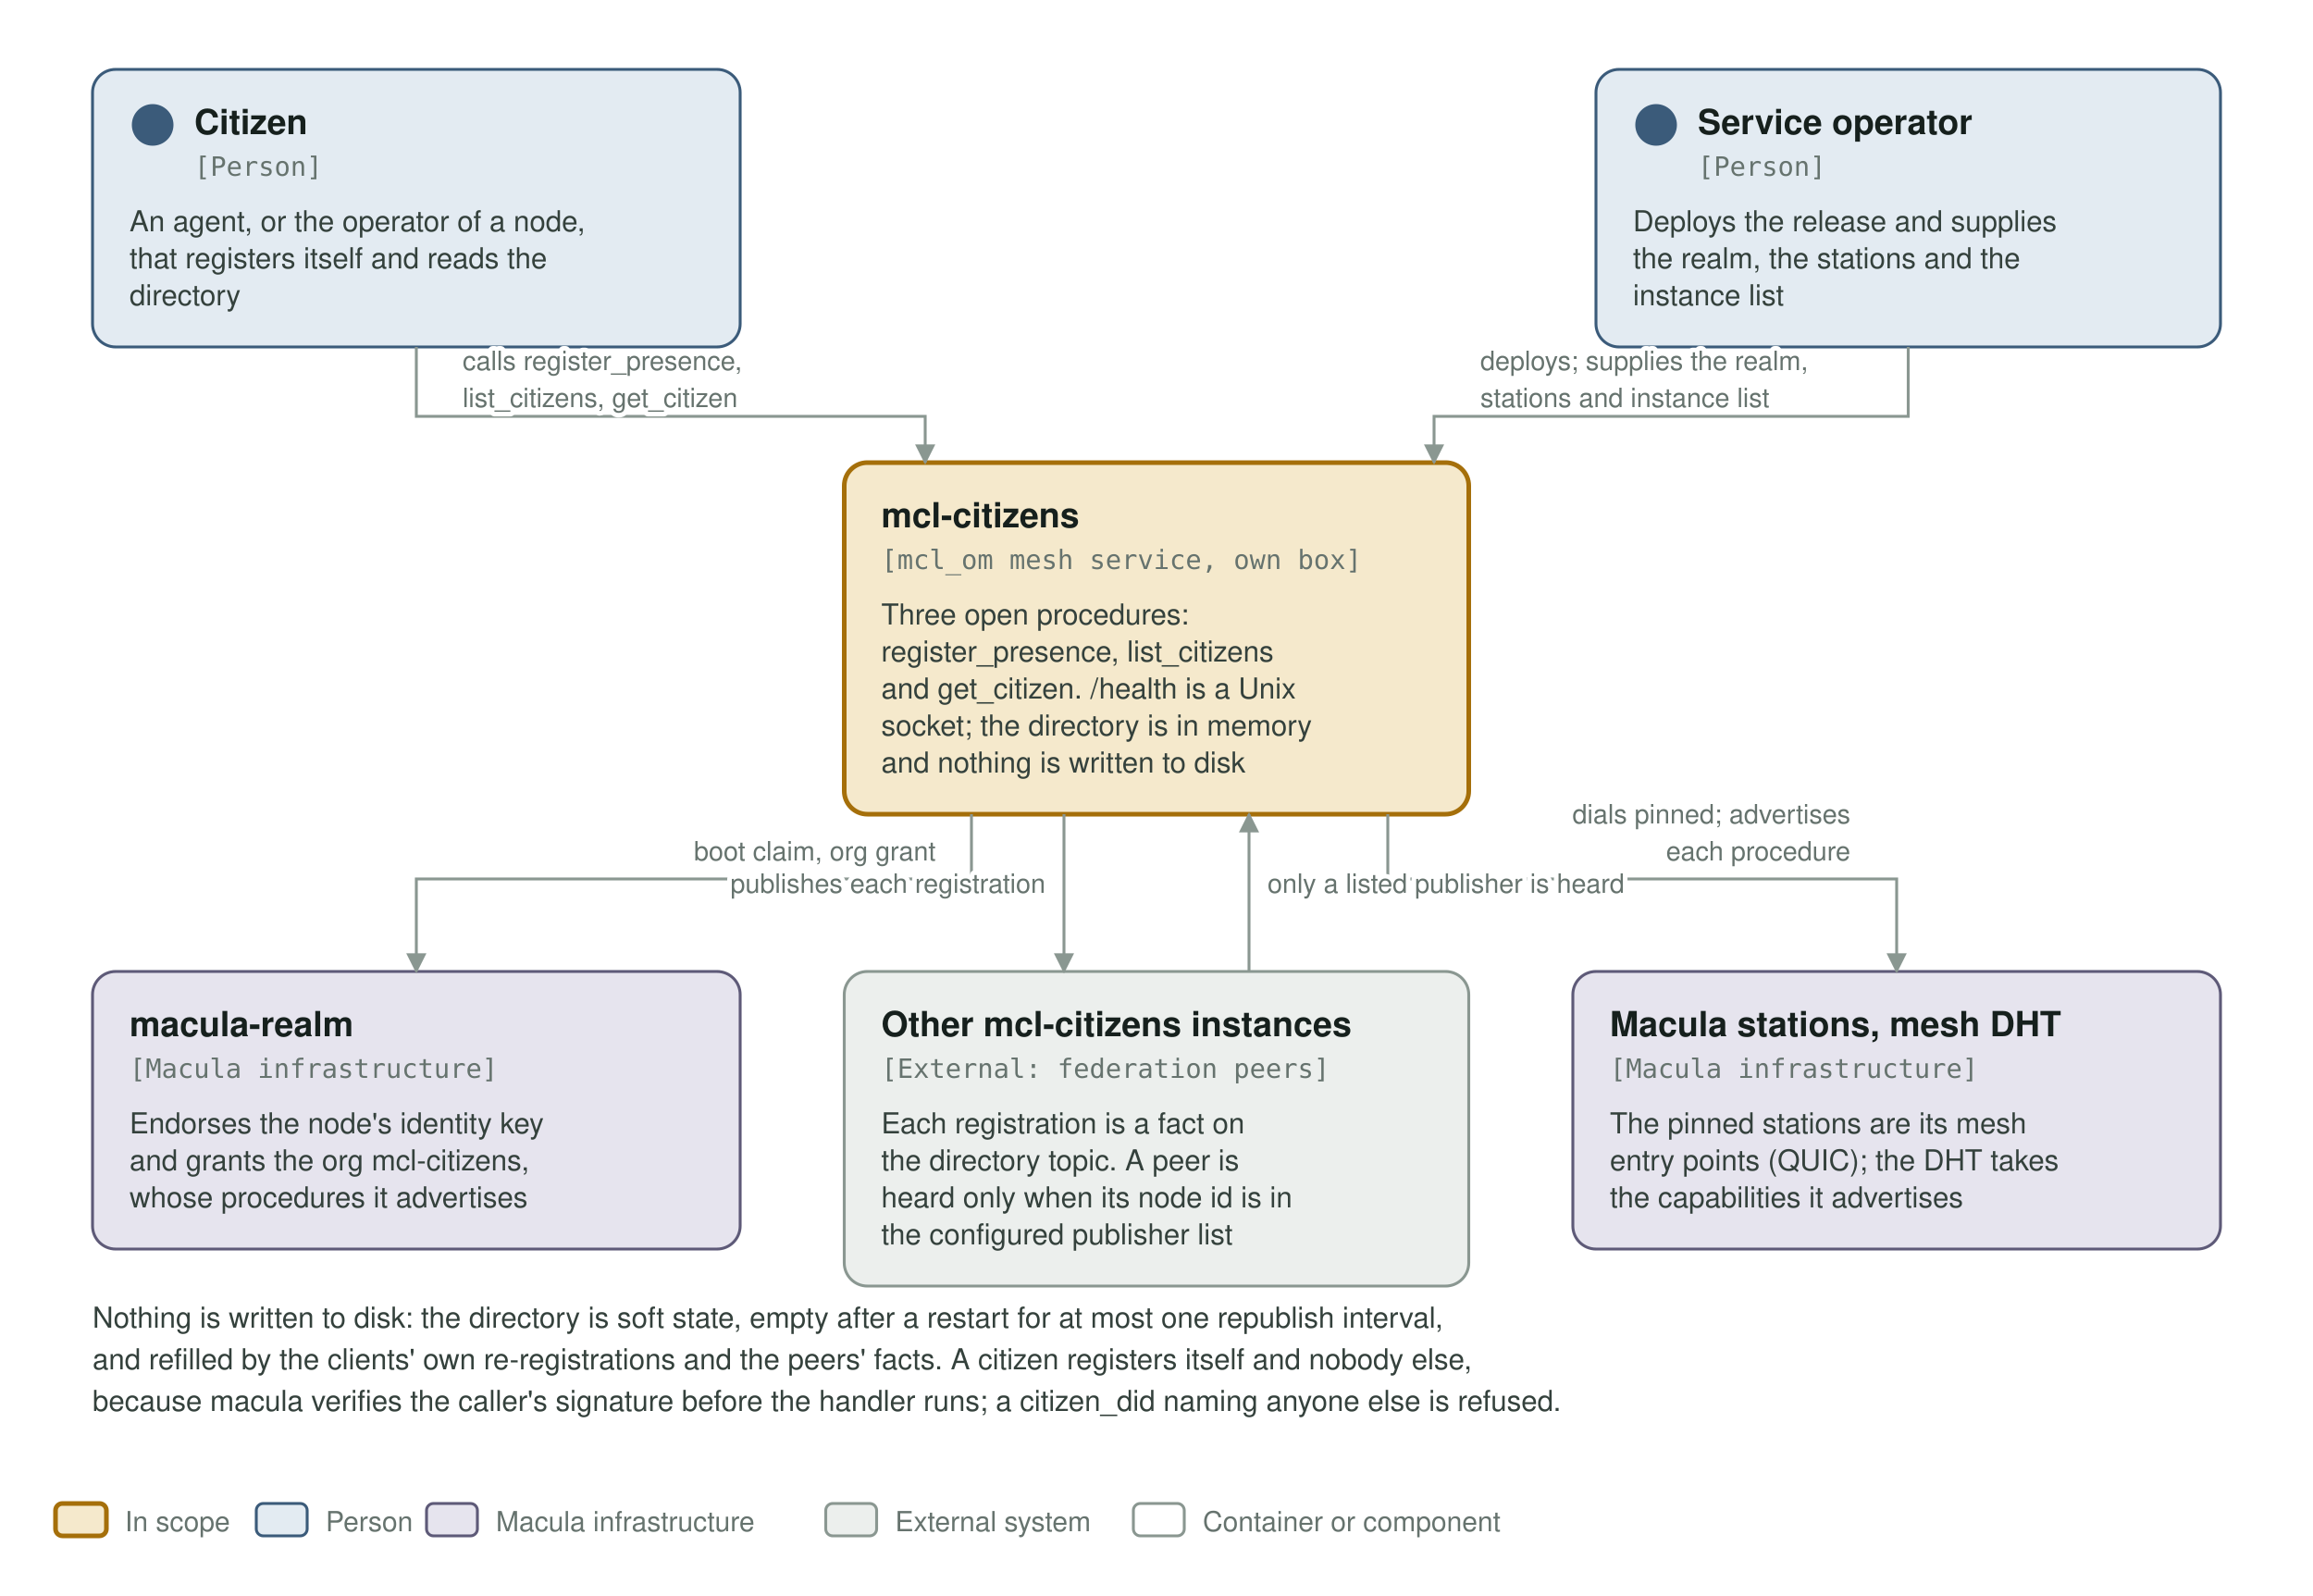
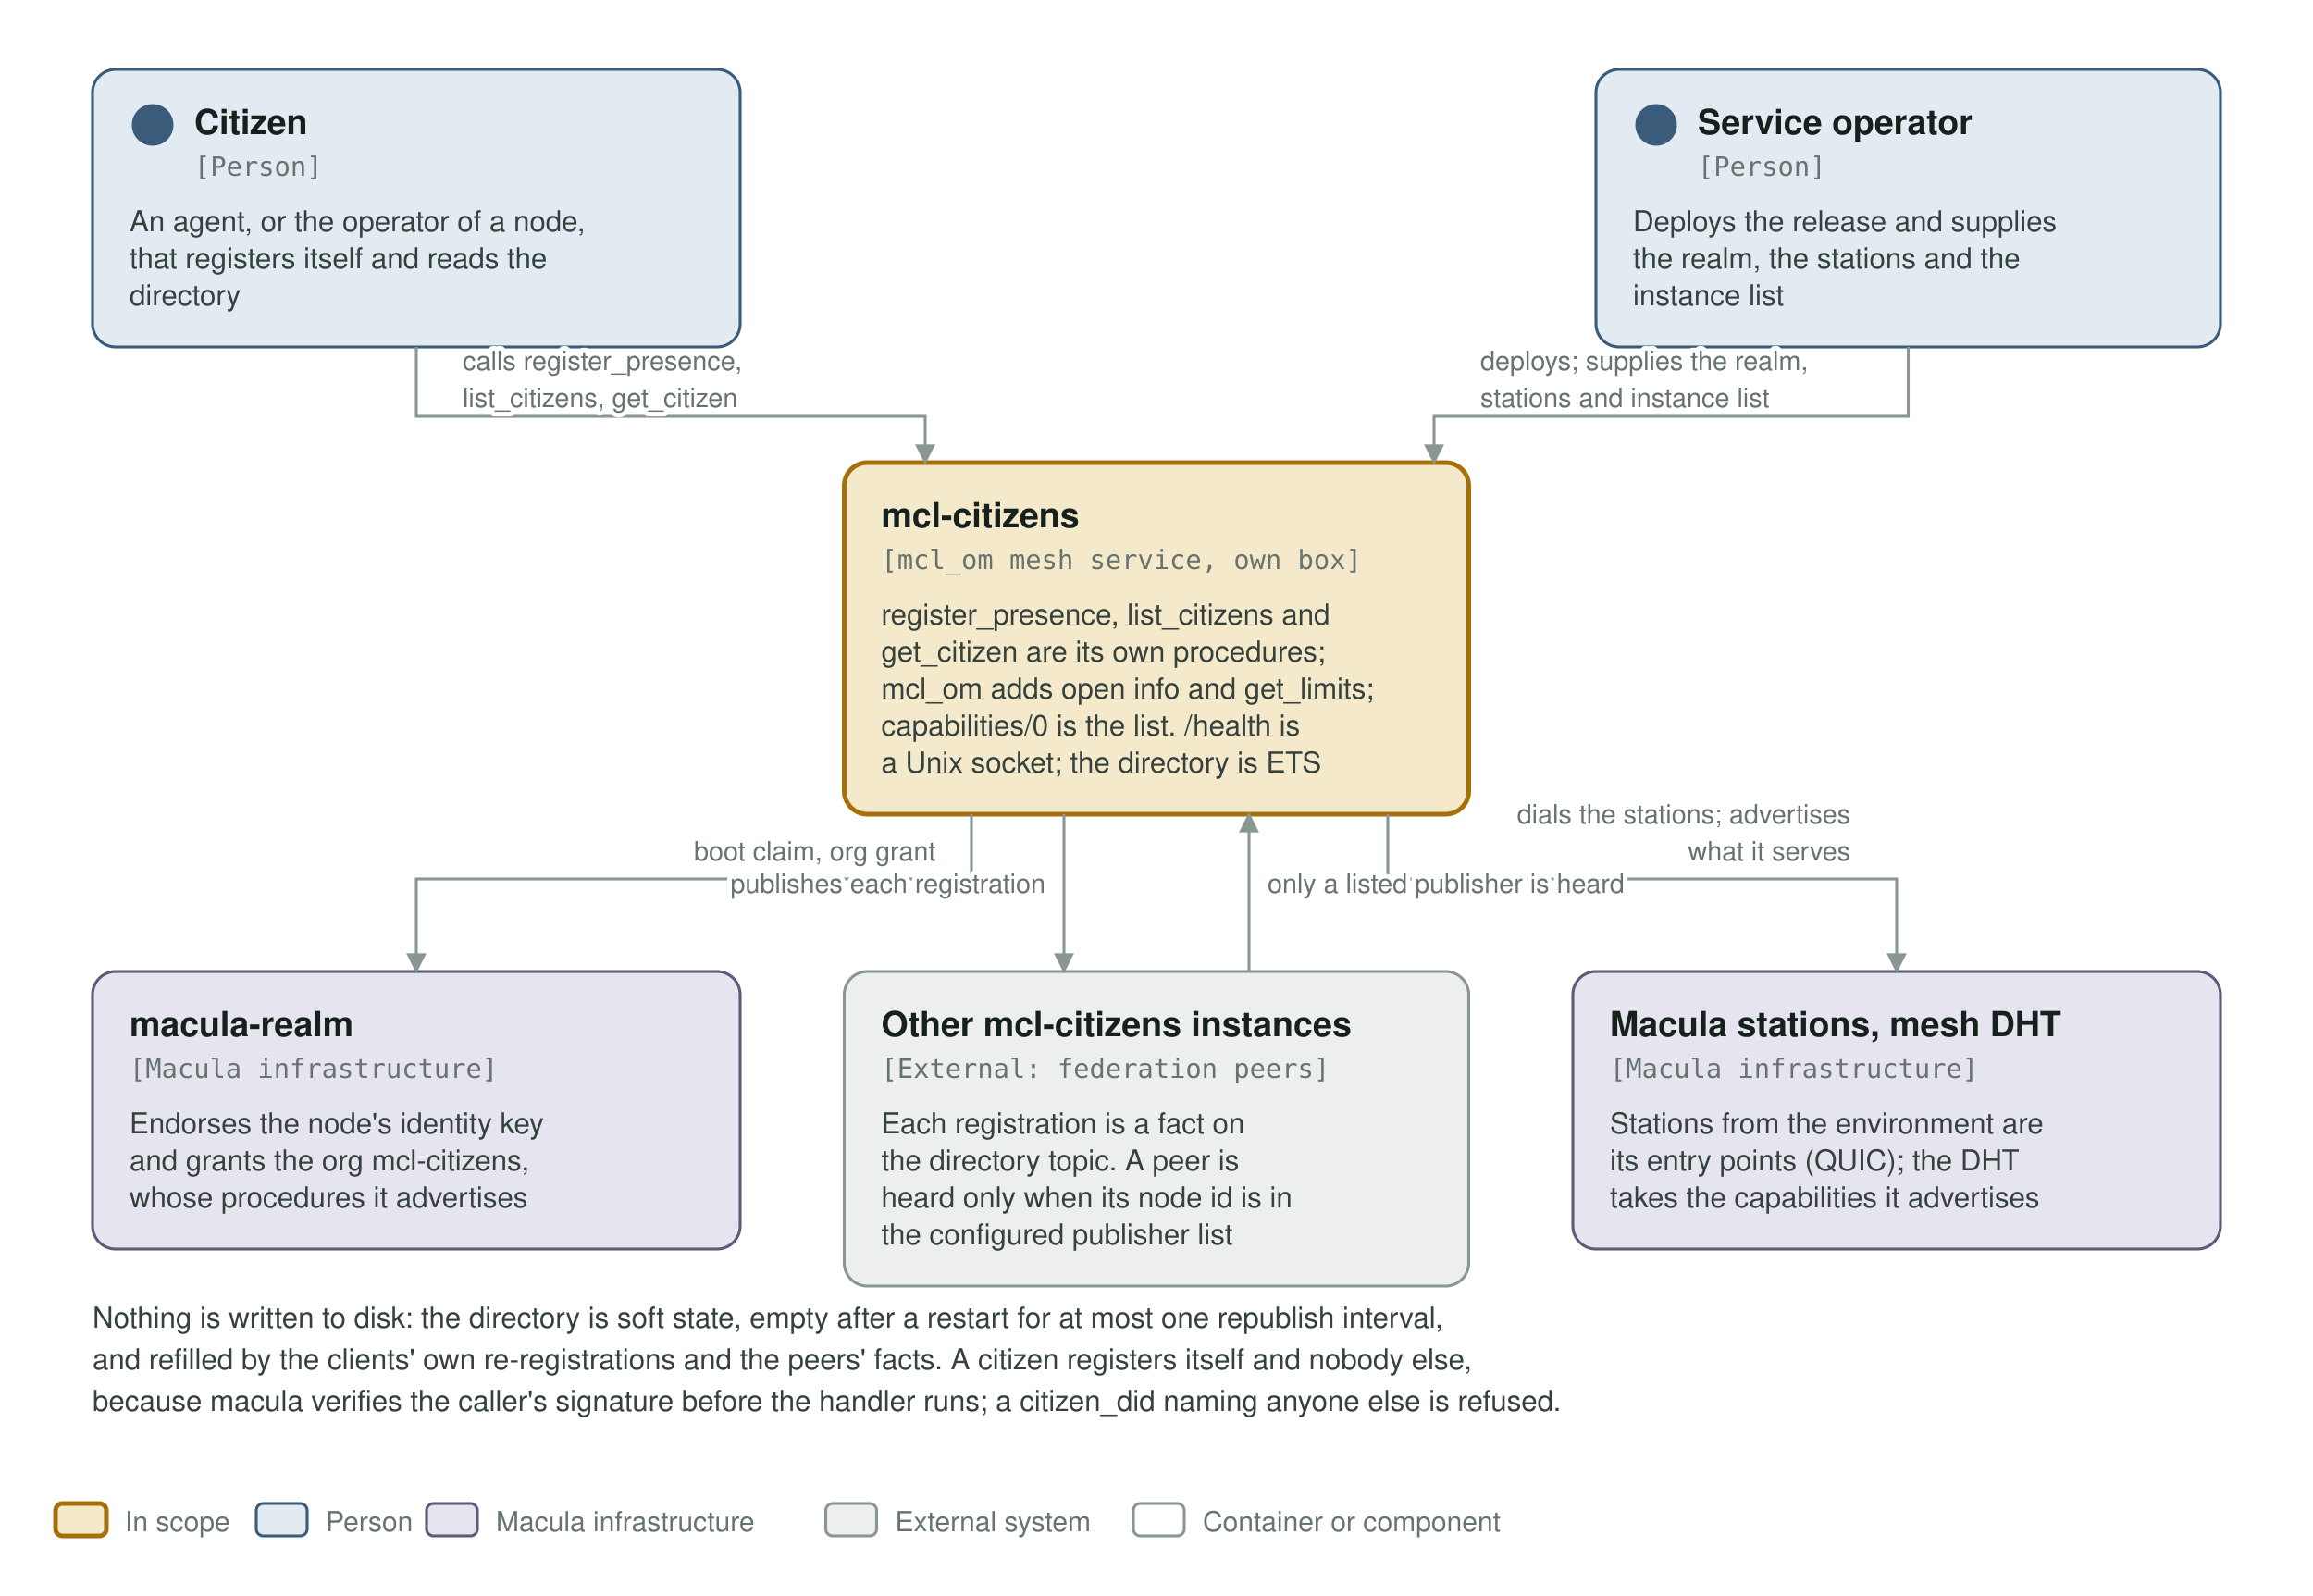
<svg xmlns="http://www.w3.org/2000/svg" viewBox="0 0 1000 690" role="img" aria-label="mcl-citizens system context">
  <style>
.t-name { font-family: "Atkinson Hyperlegible", "Segoe UI", system-ui, -apple-system, Helvetica, Arial, sans-serif; font-size: 15px; font-weight: 700; }
.t-desc { font-family: "Atkinson Hyperlegible", "Segoe UI", system-ui, -apple-system, Helvetica, Arial, sans-serif; font-size: 12.5px; }
.t-rel { font-family: "Atkinson Hyperlegible", "Segoe UI", system-ui, -apple-system, Helvetica, Arial, sans-serif; font-size: 11.5px; paint-order: stroke; stroke-width: 4px; stroke-linejoin: round; }
.t-code { font-family: "JetBrains Mono", ui-monospace, Menlo, Consolas, monospace; font-size: 13px; font-weight: 600; }
.t-type { font-family: "JetBrains Mono", ui-monospace, Menlo, Consolas, monospace; font-size: 11.5px; }
.t-bound { font-family: "JetBrains Mono", ui-monospace, Menlo, Consolas, monospace; font-size: 12px; font-weight: 600; }
.t-leg { font-family: "Atkinson Hyperlegible", "Segoe UI", system-ui, -apple-system, Helvetica, Arial, sans-serif; font-size: 12px; }
.edge { fill: none; stroke-width: 1.25; }
.edge-later { fill: none; stroke-width: 1.25; stroke-dasharray: 5 4; }
.bg { fill: #FFFFFF; }
.b-sys { fill: #F5E9CC; stroke: #A56F0A; stroke-width: 2; }
.b-per { fill: #E3EBF2; stroke: #3B5B7A; stroke-width: 1.25; }
.b-mac { fill: #E6E4EE; stroke: #5E5A78; stroke-width: 1.25; }
.b-ext { fill: #ECEFED; stroke: #8A9791; stroke-width: 1.25; }
.b-cmp { fill: #FFFFFF; stroke: #8A9791; stroke-width: 1.25; }
.b-later { fill: none; stroke: #8A9791; stroke-width: 1.25; stroke-dasharray: 5 4; }
.bound { fill: none; stroke: #B3BDB8; stroke-width: 1; }
.head { fill: #3B5B7A; }
.t-name, .t-code { fill: #16201D; }
.t-type, .t-bound, .t-leg { fill: #66736E; }
.t-desc { fill: #34413C; }
.t-rel { fill: #66736E; stroke: #FFFFFF; }
.edge, .edge-later { stroke: #8A9791; }
.arrowhead { fill: #8A9791; }
@media (prefers-color-scheme: dark) {
.bg { fill: #171F1C; }
.b-sys { fill: #3A2E13; stroke: #E3AA3C; }
.b-per { fill: #1D2A36; stroke: #8EB4D8; }
.b-mac { fill: #26243A; stroke: #A9A4C8; }
.b-ext { fill: #1C2421; stroke: #7D8B85; }
.b-cmp { fill: #171F1C; stroke: #7D8B85; }
.b-later { stroke: #7D8B85; }
.bound { stroke: #4A5752; }
.head { fill: #8EB4D8; }
.t-name, .t-code { fill: #E6ECE9; }
.t-type, .t-bound, .t-leg { fill: #93A09A; }
.t-desc { fill: #C3CDC8; }
.t-rel { fill: #93A09A; stroke: #171F1C; }
.edge, .edge-later { stroke: #7D8B85; }
.arrowhead { fill: #7D8B85; }
}
</style>
  <defs>
    <marker id="a" viewBox="0 0 10 10" refX="9" refY="5" markerWidth="7" markerHeight="7" orient="auto-start-reverse">
      <path class="arrowhead" d="M0 0L10 5L0 10z" />
    </marker>
  </defs>
  <rect class="bg" x="0" y="0" width="1000" height="690" />
  <rect class="b-per" x="40" y="30" width="280" height="120" rx="10" />
  <circle class="head" cx="66" cy="54" r="9" />
  <text class="t-name" x="84" y="58">Citizen</text>
  <text class="t-type" x="84" y="76">[Person]</text>
  <text class="t-desc" x="56" y="100">An agent, or the operator of a node,</text>
  <text class="t-desc" x="56" y="116">that registers itself and reads the</text>
  <text class="t-desc" x="56" y="132">directory</text>
  <rect class="b-per" x="690" y="30" width="270" height="120" rx="10" />
  <circle class="head" cx="716" cy="54" r="9" />
  <text class="t-name" x="734" y="58">Service operator</text>
  <text class="t-type" x="734" y="76">[Person]</text>
  <text class="t-desc" x="706" y="100">Deploys the release and supplies</text>
  <text class="t-desc" x="706" y="116">the realm, the stations and the</text>
  <text class="t-desc" x="706" y="132">instance list</text>
  <rect class="b-sys" x="365" y="200" width="270" height="152" rx="10" />
  <text class="t-name" x="381" y="228">mcl-citizens</text>
  <text class="t-type" x="381" y="246">[mcl_om mesh service, own box]</text>
-   <text class="t-desc" x="381" y="270">Three open procedures:</text>
-   <text class="t-desc" x="381" y="286">register_presence, list_citizens</text>
-   <text class="t-desc" x="381" y="302">and get_citizen. /health is a Unix</text>
-   <text class="t-desc" x="381" y="318">socket; the directory is in memory</text>
-   <text class="t-desc" x="381" y="334">and nothing is written to disk</text>
+   <text class="t-desc" x="381" y="270">register_presence, list_citizens and</text>
+   <text class="t-desc" x="381" y="286">get_citizen are its own procedures;</text>
+   <text class="t-desc" x="381" y="302">mcl_om adds open info and get_limits;</text>
+   <text class="t-desc" x="381" y="318">capabilities/0 is the list. /health is</text>
+   <text class="t-desc" x="381" y="334">a Unix socket; the directory is ETS</text>
  <rect class="b-ext" x="365" y="420" width="270" height="136" rx="10" />
  <text class="t-name" x="381" y="448">Other mcl-citizens instances</text>
  <text class="t-type" x="381" y="466">[External: federation peers]</text>
  <text class="t-desc" x="381" y="490">Each registration is a fact on</text>
  <text class="t-desc" x="381" y="506">the directory topic. A peer is</text>
  <text class="t-desc" x="381" y="522">heard only when its node id is in</text>
  <text class="t-desc" x="381" y="538">the configured publisher list</text>
  <rect class="b-mac" x="40" y="420" width="280" height="120" rx="10" />
  <text class="t-name" x="56" y="448">macula-realm</text>
  <text class="t-type" x="56" y="466">[Macula infrastructure]</text>
  <text class="t-desc" x="56" y="490">Endorses the node's identity key</text>
  <text class="t-desc" x="56" y="506">and grants the org mcl-citizens,</text>
  <text class="t-desc" x="56" y="522">whose procedures it advertises</text>
  <rect class="b-mac" x="680" y="420" width="280" height="120" rx="10" />
  <text class="t-name" x="696" y="448">Macula stations, mesh DHT</text>
  <text class="t-type" x="696" y="466">[Macula infrastructure]</text>
-   <text class="t-desc" x="696" y="490">The pinned stations are its mesh</text>
-   <text class="t-desc" x="696" y="506">entry points (QUIC); the DHT takes</text>
-   <text class="t-desc" x="696" y="522">the capabilities it advertises</text>
+   <text class="t-desc" x="696" y="490">Stations from the environment are</text>
+   <text class="t-desc" x="696" y="506">its entry points (QUIC); the DHT</text>
+   <text class="t-desc" x="696" y="522">takes the capabilities it advertises</text>
  <path class="edge" d="M180 150V180H400V200" marker-end="url(#a)" />
  <text class="t-rel" x="200" y="160">calls register_presence,</text>
  <text class="t-rel" x="200" y="176">list_citizens, get_citizen</text>
  <path class="edge" d="M825 150V180H620V200" marker-end="url(#a)" />
  <text class="t-rel" x="640" y="160">deploys; supplies the realm,</text>
  <text class="t-rel" x="640" y="176">stations and instance list</text>
  <path class="edge" d="M420 352V380H180V420" marker-end="url(#a)" />
  <text class="t-rel" x="300" y="372">boot claim, org grant</text>
  <path class="edge" d="M600 352V380H820V420" marker-end="url(#a)" />
-   <text class="t-rel" x="800" y="356" text-anchor="end">dials pinned; advertises</text>
-   <text class="t-rel" x="800" y="372" text-anchor="end">each procedure</text>
+   <text class="t-rel" x="800" y="356" text-anchor="end">dials the stations; advertises</text>
+   <text class="t-rel" x="800" y="372" text-anchor="end">what it serves</text>
  <path class="edge" d="M460 352V420" marker-end="url(#a)" />
  <text class="t-rel" x="452" y="386" text-anchor="end">publishes each registration</text>
  <path class="edge" d="M540 420V352" marker-end="url(#a)" />
  <text class="t-rel" x="548" y="386">only a listed publisher is heard</text>
  <text class="t-desc" x="40" y="574">Nothing is written to disk: the directory is soft state, empty after a restart for at most one republish interval,</text>
  <text class="t-desc" x="40" y="592">and refilled by the clients' own re-registrations and the peers' facts. A citizen registers itself and nobody else,</text>
  <text class="t-desc" x="40" y="610">because macula verifies the caller's signature before the handler runs; a citizen_did naming anyone else is refused.</text>
  <rect class="b-sys" x="24" y="650" width="22" height="14" rx="3" />
  <text class="t-leg" x="54" y="662">In scope</text>
  <rect class="b-per" x="110.8" y="650" width="22" height="14" rx="3" />
  <text class="t-leg" x="140.8" y="662">Person</text>
  <rect class="b-mac" x="184.4" y="650" width="22" height="14" rx="3" />
  <text class="t-leg" x="214.4" y="662">Macula infrastructure</text>
  <rect class="b-ext" x="357.0" y="650" width="22" height="14" rx="3" />
  <text class="t-leg" x="387.0" y="662">External system</text>
  <rect class="b-cmp" x="490.0" y="650" width="22" height="14" rx="3" />
  <text class="t-leg" x="520.0" y="662">Container or component</text>
</svg>
